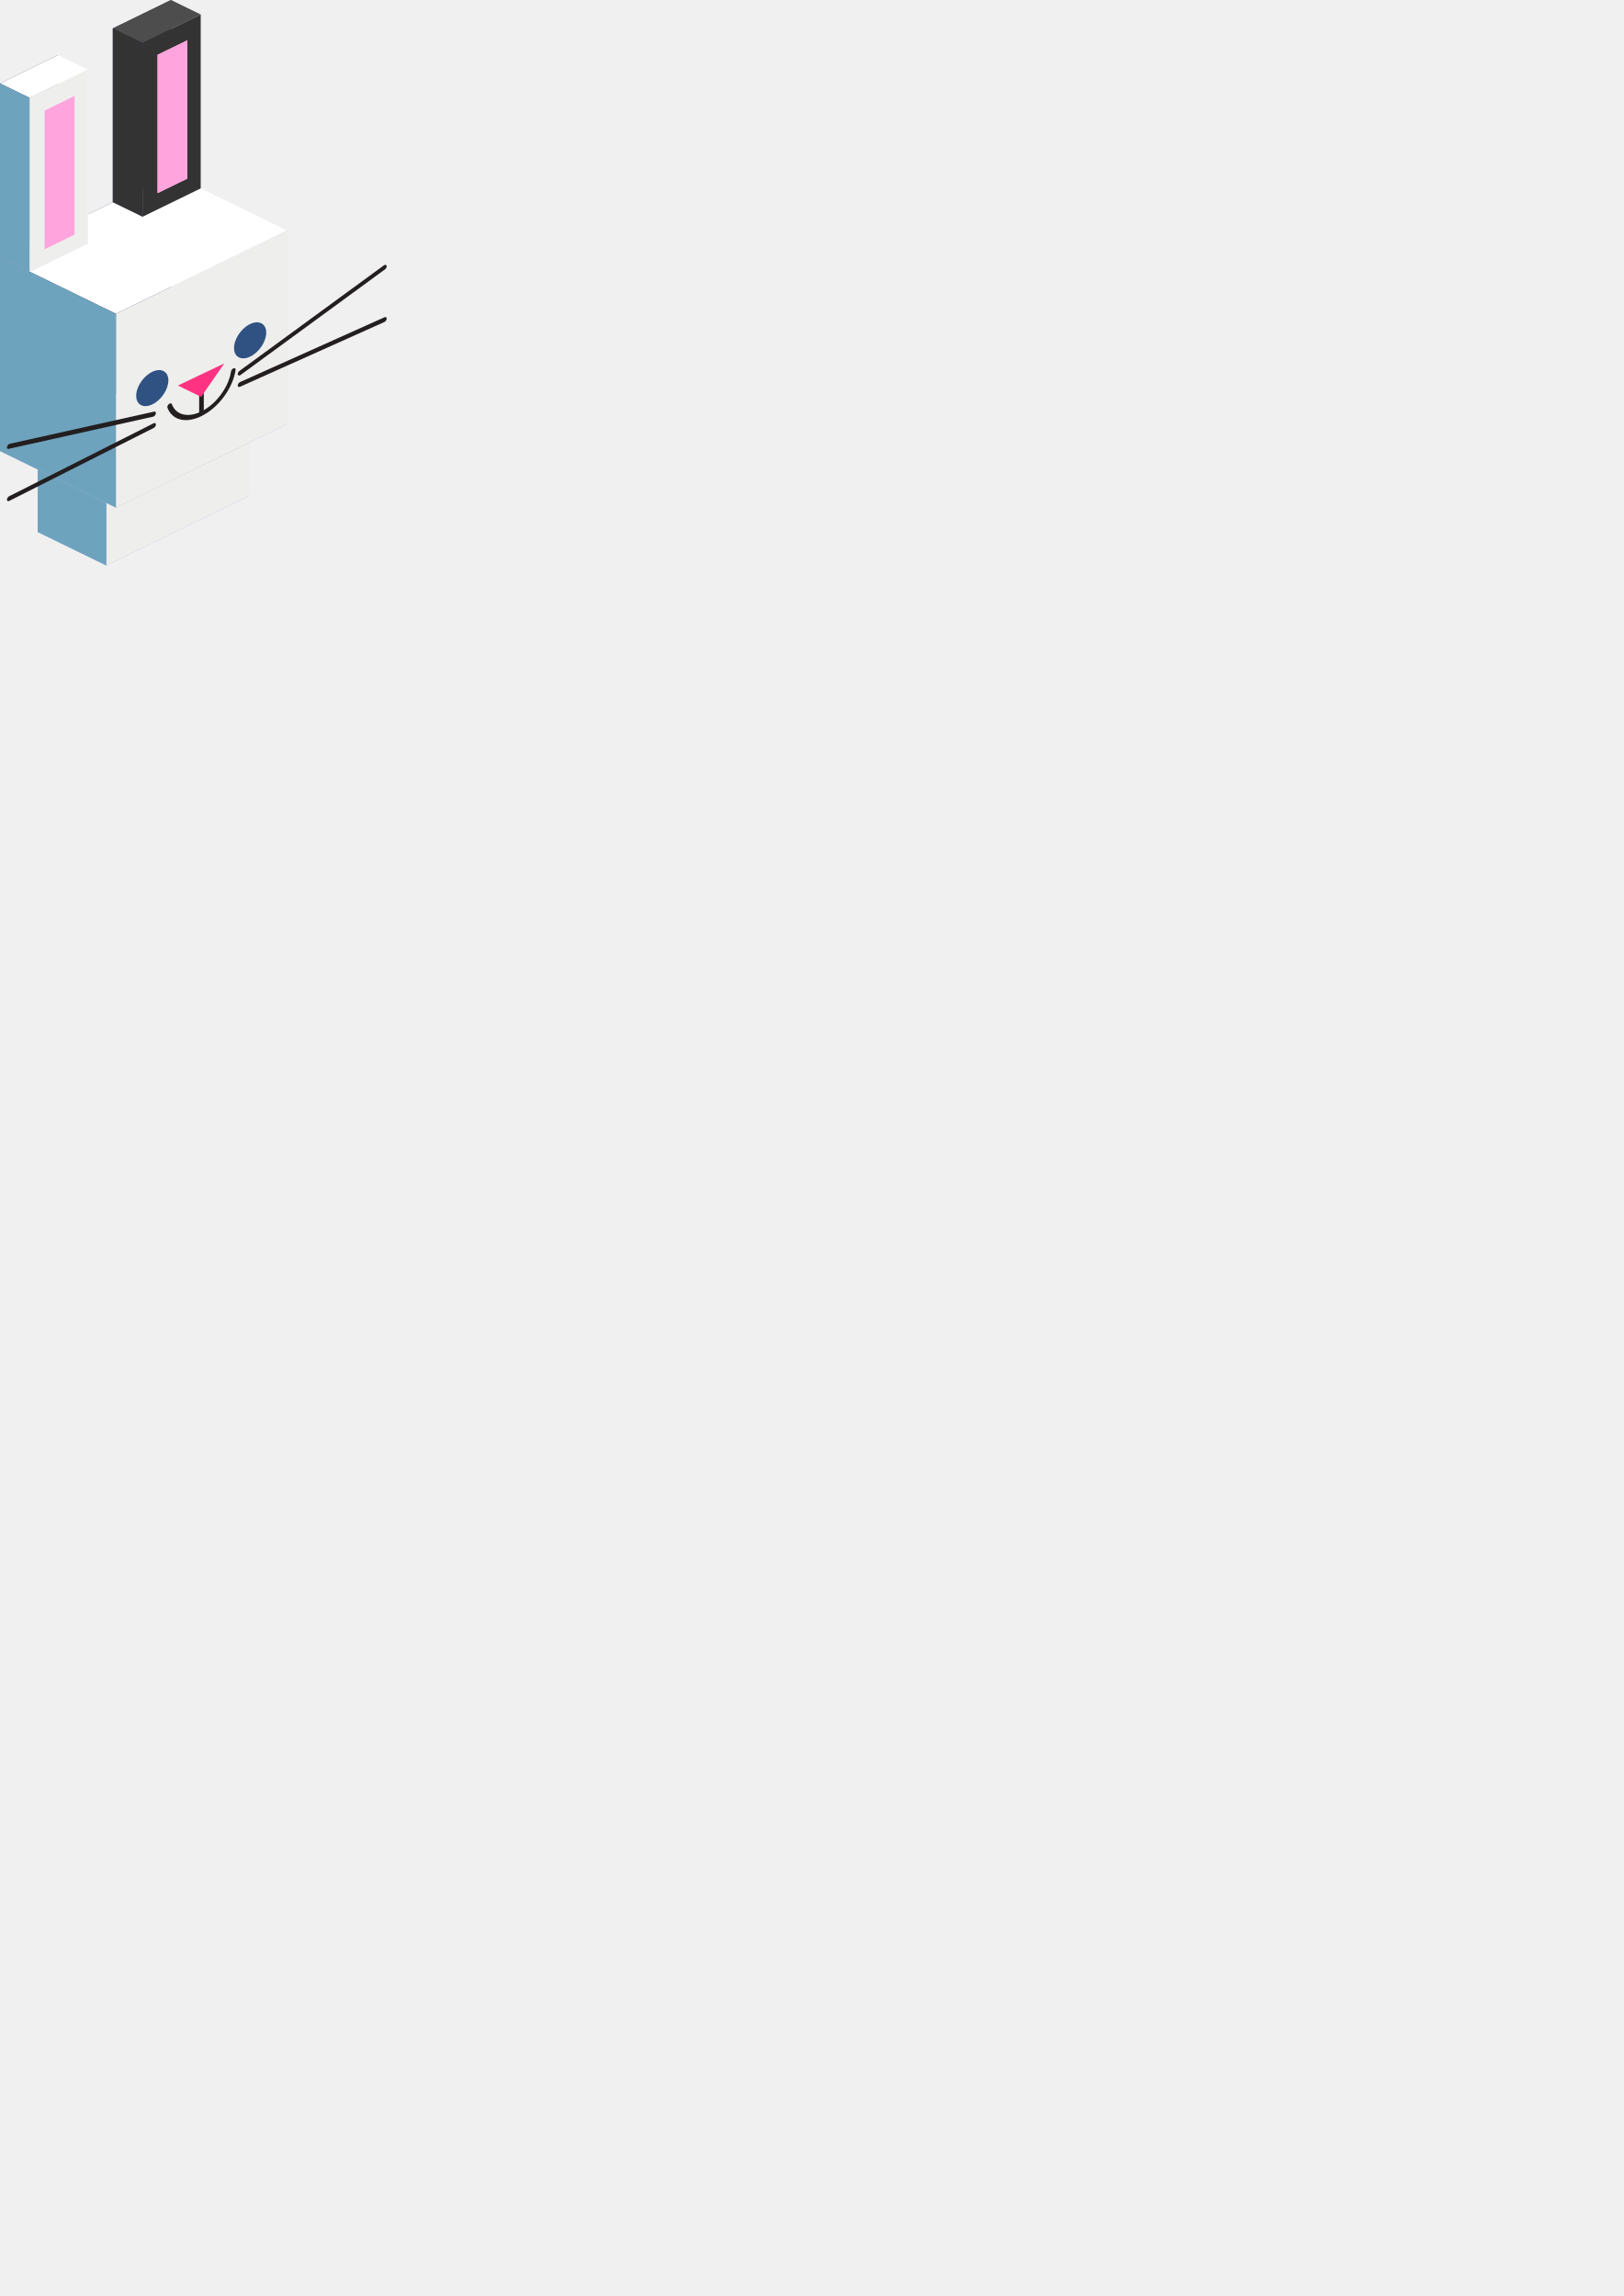
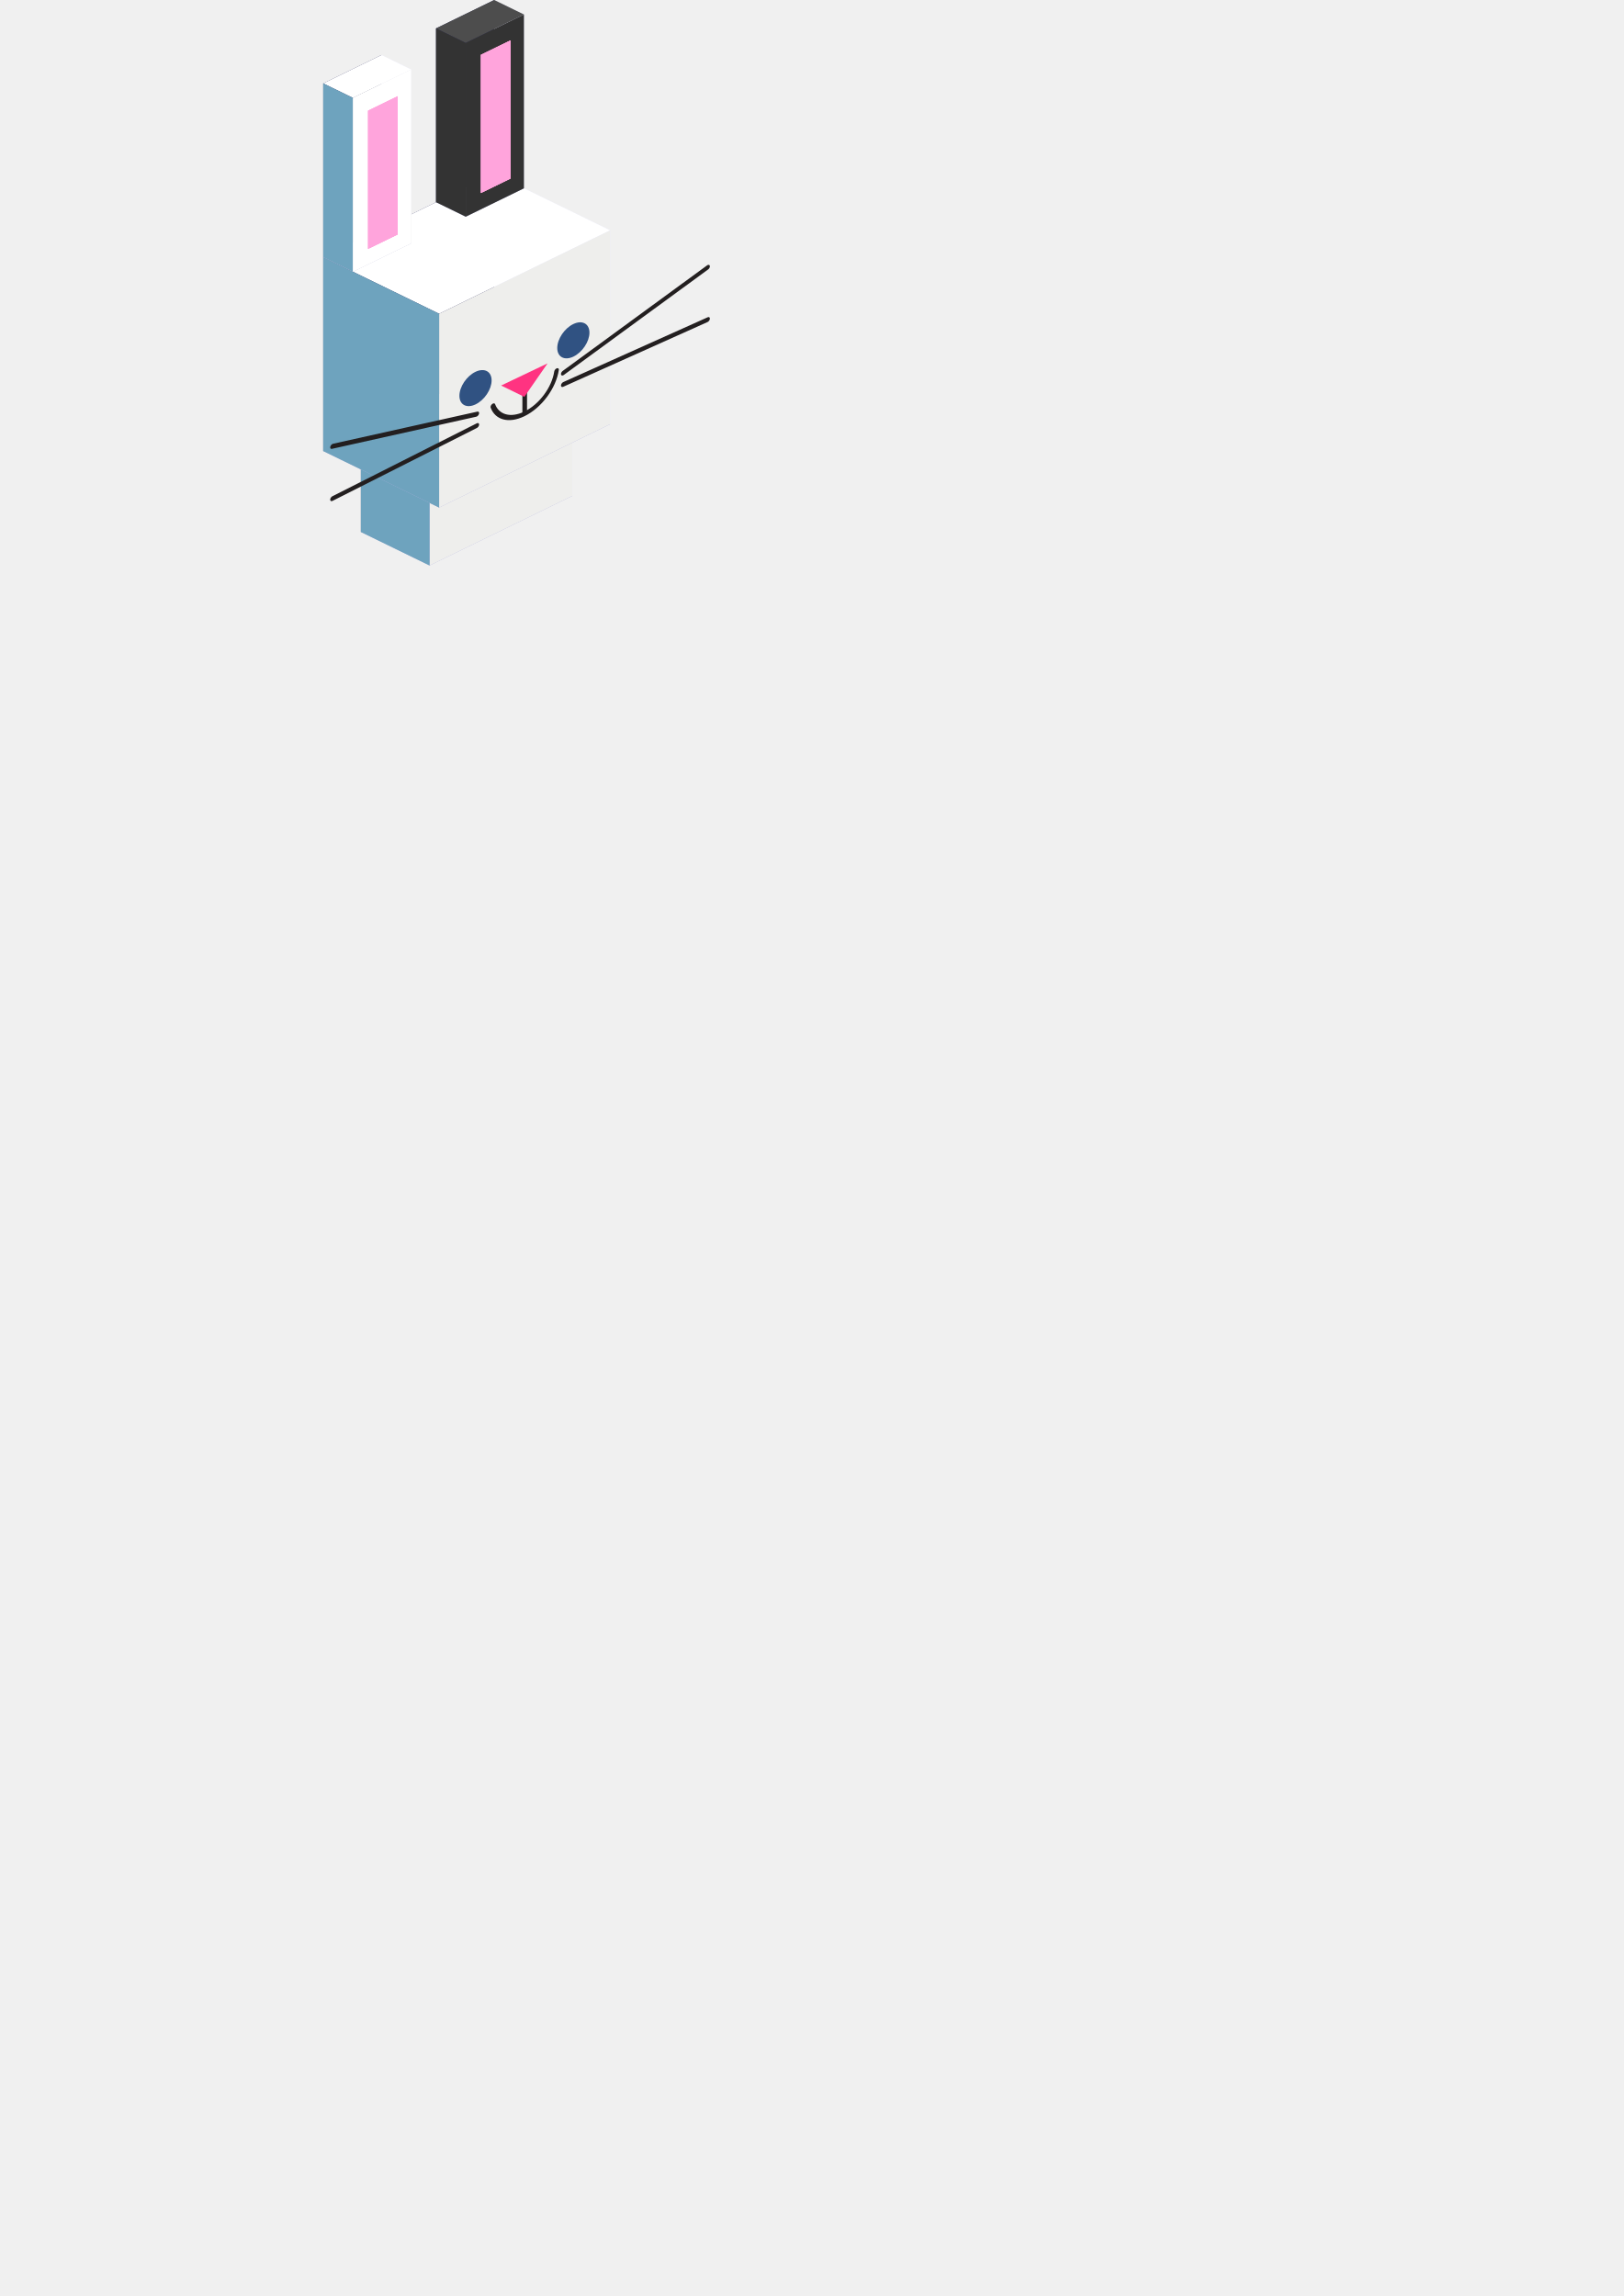
<svg xmlns="http://www.w3.org/2000/svg" width="210mm" height="297mm" viewBox="0 0 210 297" version="1.1" id="svg5160">
  <defs id="defs5154">
    </defs>
  <g id="layer1">
-     <g id="g938" transform="translate(-81.79469,-84.57359)">
+     <g id="g938" transform="translate(-39.9905,-84.57359)">
      <g id="g1172-4-28" style="fill:#000000;stroke:#000000;stroke-width:3.78;stroke-linecap:round;stroke-linejoin:round;stop-color:#000000">
        <path id="path1184-76-8" style="fill:#e9e9ff;fill-rule:evenodd;stroke:none;stroke-width:0.256;stroke-linejoin:round" points="114.015,138.843 114.015,148.72 105.131,144.387 105.131,134.51 " d="m 105.131,134.51 8.884,4.333 v 9.876 l -8.884,-4.333 z" />
        <path id="path1174-3-9" style="fill:#353564;fill-rule:evenodd;stroke:none;stroke-width:0.256;stroke-linejoin:round" points="86.666,153.392 105.131,144.387 105.131,134.51 86.666,143.516 " d="m 86.666,143.516 v 9.876 l 18.464,-9.006 v -9.876 z" />
        <path id="path1182-1-2" style="fill:#afafde;fill-rule:evenodd;stroke:none;stroke-width:0.256;stroke-linejoin:round" points="95.55,157.725 114.015,148.72 105.131,144.387 86.666,153.392 " d="m 86.666,153.392 8.884,4.333 18.464,-9.006 -8.884,-4.333 z" />
        <path id="path1176-7-8" style="fill:#a1c35b;fill-opacity:1;fill-rule:evenodd;stroke:none;stroke-width:0.256;stroke-linejoin:round" points="95.55,147.849 114.015,138.843 105.131,134.51 86.666,143.516 " d="m 86.666,143.516 8.884,4.333 18.464,-9.006 -8.884,-4.333 z" />
        <path id="path1180-5-8" style="fill:#eeeeec;fill-opacity:1;fill-rule:evenodd;stroke:none;stroke-width:0.256;stroke-linejoin:round" points="95.55,157.725 114.015,148.72 114.015,138.843 95.55,147.849 " d="m 95.55,147.849 v 9.876 l 18.464,-9.006 v -9.876 z" />
        <path id="path1178-9-8" style="fill:#6ea3be;fill-opacity:1;fill-rule:evenodd;stroke:none;stroke-width:0.256;stroke-linejoin:round" points="95.55,147.849 95.55,157.725 86.666,153.392 86.666,143.516 " d="m 86.666,143.516 8.884,4.333 v 9.876 l -8.884,-4.333 z" />
      </g>
      <g id="g1172-4-2-6" style="fill:#000000;stroke:#000000;stroke-width:3.78;stroke-linecap:round;stroke-linejoin:round;stop-color:#000000">
-         <path id="path1184-76-1-8" style="fill:#e9e9ff;fill-rule:evenodd;stroke:none;stroke-width:0.256;stroke-linejoin:round" points="118.902,114.37 118.902,139.445 103.913,132.134 103.913,107.059 " d="m 103.913,107.059 14.989,7.311 v 25.075 l -14.989,-7.311 z" />
-         <path id="path1174-3-7-3" style="fill:#353564;fill-rule:evenodd;stroke:none;stroke-width:0.256;stroke-linejoin:round" points="81.795,142.922 103.913,132.134 103.913,107.059 81.795,117.847 " d="m 81.795,117.847 0,25.075 22.118,-10.788 V 107.059 Z" />
+         <path id="path1184-76-1-8" style="fill:#e9e9ff;fill-rule:evenodd;stroke:none;stroke-width:0.256;stroke-linejoin:round" points="118.902,114.37 118.902,139.445 103.913,132.134 103.913,107.059 " d="m 103.913,107.059 14.989,7.311 0,25.075 -14.989,-7.311 z" />
+         <path id="path1174-3-7-3" style="fill:#353564;fill-rule:evenodd;stroke:none;stroke-width:0.256;stroke-linejoin:round" points="81.795,142.922 103.913,132.134 103.913,107.059 81.795,117.847 " d="m 81.795,117.847 v 25.075 l 22.118,-10.788 0,-25.075 z" />
        <path id="path1182-1-8-8" style="fill:#afafde;fill-rule:evenodd;stroke:none;stroke-width:0.256;stroke-linejoin:round" points="96.784,150.233 118.902,139.445 103.913,132.134 81.795,142.922 " d="m 81.795,142.922 14.989,7.311 22.118,-10.788 -14.989,-7.311 z" />
        <path id="path1176-7-5-3" style="fill:#ffffff;fill-opacity:1;fill-rule:evenodd;stroke:none;stroke-width:0.256;stroke-linejoin:round" points="96.784,125.158 118.902,114.37 103.913,107.059 81.795,117.847 " d="m 81.795,117.847 14.989,7.311 22.118,-10.788 -14.989,-7.311 z" />
-         <path id="path1180-5-7-3" style="fill:#eeeeec;fill-opacity:1;fill-rule:evenodd;stroke:none;stroke-width:0.256;stroke-linejoin:round" points="96.784,150.233 118.902,139.445 118.902,114.37 96.784,125.158 " d="m 96.784,125.158 v 25.075 l 22.118,-10.788 v -25.075 z" />
-         <path id="path1178-9-4-3" style="fill:#6ea3be;fill-opacity:1;fill-rule:evenodd;stroke:none;stroke-width:0.256;stroke-linejoin:round" points="96.784,125.158 96.784,150.233 81.795,142.922 81.795,117.847 " d="m 81.795,117.847 14.989,7.311 v 25.075 L 81.795,142.922 Z" />
+         <path id="path1180-5-7-3" style="fill:#eeeeec;fill-opacity:1;fill-rule:evenodd;stroke:none;stroke-width:0.256;stroke-linejoin:round" points="96.784,150.233 118.902,139.445 118.902,114.37 96.784,125.158 " d="m 96.784,125.158 0,25.075 22.118,-10.788 0,-25.075 z" />
+         <path id="path1178-9-4-3" style="fill:#6ea3be;fill-opacity:1;fill-rule:evenodd;stroke:none;stroke-width:0.256;stroke-linejoin:round" points="96.784,125.158 96.784,150.233 81.795,142.922 81.795,117.847 " d="m 81.795,117.847 14.989,7.311 0,25.075 -14.989,-7.311 z" />
      </g>
      <g id="g1172-4-2-0-6-9-2-0" style="fill:#000000;stroke:#000000;stroke-width:3.78;stroke-linecap:round;stroke-linejoin:round;stop-color:#000000">
        <path id="path1184-76-1-0-9-6-1-6" style="fill:#e9e9ff;fill-rule:evenodd;stroke:none;stroke-width:0.256;stroke-linejoin:round" points="93.165,93.563 93.165,116.049 89.323,114.175 89.323,91.69 " d="m 89.323,91.69 3.842,1.874 v 22.486 l -3.842,-1.874 z" />
-         <path id="path1174-3-7-4-8-0-5-8" style="fill:#353564;fill-rule:evenodd;stroke:none;stroke-width:0.256;stroke-linejoin:round" points="81.795,117.847 89.323,114.175 89.323,91.69 81.795,95.361 " d="m 81.795,95.361 0,22.486 7.528,-3.672 V 91.69 Z" />
+         <path id="path1174-3-7-4-8-0-5-8" style="fill:#353564;fill-rule:evenodd;stroke:none;stroke-width:0.256;stroke-linejoin:round" points="81.795,117.847 89.323,114.175 89.323,91.69 81.795,95.361 " d="m 81.795,95.361 0,22.486 7.528,-3.672 0,-22.486 z" />
        <path id="path1182-1-8-6-7-2-9-7" style="fill:#afafde;fill-rule:evenodd;stroke:none;stroke-width:0.256;stroke-linejoin:round" points="85.636,119.721 93.165,116.049 89.323,114.175 81.795,117.847 " d="m 81.795,117.847 3.842,1.874 7.528,-3.672 -3.842,-1.874 z" />
        <path id="path1176-7-5-2-2-7-9-9" style="fill:#ffffff;fill-opacity:1;fill-rule:evenodd;stroke:none;stroke-width:0.256;stroke-linejoin:round" points="85.636,97.235 93.165,93.563 89.323,91.69 81.795,95.361 " d="m 81.795,95.361 3.842,1.874 7.528,-3.672 -3.842,-1.874 z" />
-         <path id="path1180-5-7-6-8-6-1-0" style="fill:#ffffff;fill-opacity:1;fill-rule:evenodd;stroke:none;stroke-width:0.256;stroke-linejoin:round" points="85.636,119.721 93.165,116.049 93.165,93.563 85.636,97.235 " d="m 85.636,97.235 0,22.486 7.528,-3.672 V 93.563 Z" />
-         <path id="path1178-9-4-7-2-1-4-3" style="fill:#6ea3be;fill-opacity:1;fill-rule:evenodd;stroke:none;stroke-width:0.256;stroke-linejoin:round" points="85.636,97.235 85.636,119.721 81.795,117.847 81.795,95.361 " d="m 81.795,95.361 3.842,1.874 0,22.486 -3.842,-1.874 z" />
-         <path id="path5768" style="fill:#eeeeec;fill-opacity:1;fill-rule:evenodd;stroke:none;stroke-width:0.256;stroke-linejoin:round" points="85.636,119.721 93.165,116.049 93.165,93.563 85.636,97.235 " d="m 85.636,97.235 0,22.486 7.528,-3.672 V 93.563 Z" />
+         <path id="path5768" style="fill:#eeeeec;fill-opacity:1;fill-rule:evenodd;stroke:none;stroke-width:0.256;stroke-linejoin:round" points="85.636,119.721 93.165,116.049 93.165,93.563 85.636,97.235 " d="m 85.636,97.235 v 22.486 l 7.528,-3.672 V 93.563 Z" />
+         <path id="path1178-9-4-7-2-1-4-3" style="fill:#6ea3be;fill-opacity:1;fill-rule:evenodd;stroke:none;stroke-width:0.256;stroke-linejoin:round" points="85.636,97.235 85.636,119.721 81.795,117.847 81.795,95.361 " d="m 81.795,95.361 3.842,1.874 v 22.486 l -3.842,-1.874 z" />
+         <path id="path1180-5-7-6-8-6-1-0" style="fill:#ffffff;fill-opacity:1;fill-rule:evenodd;stroke:none;stroke-width:0.256;stroke-linejoin:round" points="85.636,119.721 93.165,116.049 93.165,93.563 85.636,97.235 " d="m 85.636,97.235 v 22.486 l 7.528,-3.672 V 93.563 Z" />
      </g>
      <g id="g1172-4-2-0-6-9-8" style="fill:#000000;stroke:#000000;stroke-width:3.78;stroke-linecap:round;stroke-linejoin:round;stop-color:#000000">
        <path id="path1184-76-1-0-9-6-0" style="fill:#e9e9ff;fill-rule:evenodd;stroke:none;stroke-width:0.256;stroke-linejoin:round" points="107.755,86.447 107.755,108.933 103.913,107.059 103.913,84.574 " d="m 103.913,84.574 3.842,1.874 0,22.486 -3.842,-1.874 z" />
        <path id="path1174-3-7-4-8-0-4" style="fill:#353564;fill-rule:evenodd;stroke:none;stroke-width:0.256;stroke-linejoin:round" points="96.385,110.731 103.913,107.059 103.913,84.574 96.385,88.245 " d="m 96.385,88.245 v 22.486 l 7.528,-3.672 V 84.574 Z" />
        <path id="path1182-1-8-6-7-2-7" style="fill:#afafde;fill-rule:evenodd;stroke:none;stroke-width:0.256;stroke-linejoin:round" points="100.226,112.605 107.755,108.933 103.913,107.059 96.385,110.731 " d="m 96.385,110.731 3.842,1.874 7.528,-3.672 -3.842,-1.874 z" />
        <path id="path1176-7-5-2-2-7-6" style="fill:#4d4d4d;fill-opacity:1;fill-rule:evenodd;stroke:none;stroke-width:0.256;stroke-linejoin:round" points="100.226,90.119 107.755,86.447 103.913,84.574 96.385,88.245 " d="m 96.385,88.245 3.842,1.874 7.528,-3.672 -3.842,-1.874 z" />
-         <path id="path1180-5-7-6-8-6-8" style="fill:#333333;fill-opacity:1;fill-rule:evenodd;stroke:none;stroke-width:0.256;stroke-linejoin:round" points="100.226,112.605 107.755,108.933 107.755,86.447 100.226,90.119 " d="m 100.226,90.119 v 22.486 l 7.528,-3.672 0,-22.486 z" />
-         <path id="path1178-9-4-7-2-1-9" style="fill:#333333;fill-opacity:1;fill-rule:evenodd;stroke:none;stroke-width:0.256;stroke-linejoin:round" points="100.226,90.119 100.226,112.605 96.385,110.731 96.385,88.245 " d="m 96.385,88.245 3.842,1.874 v 22.486 l -3.842,-1.874 z" />
+         <path id="path1180-5-7-6-8-6-8" style="fill:#333333;fill-opacity:1;fill-rule:evenodd;stroke:none;stroke-width:0.256;stroke-linejoin:round" points="100.226,112.605 107.755,108.933 107.755,86.447 100.226,90.119 " d="m 100.226,90.119 0,22.486 7.528,-3.672 0,-22.486 z" />
+         <path id="path1178-9-4-7-2-1-9" style="fill:#333333;fill-opacity:1;fill-rule:evenodd;stroke:none;stroke-width:0.256;stroke-linejoin:round" points="100.226,90.119 100.226,112.605 96.385,110.731 96.385,88.245 " d="m 96.385,88.245 3.842,1.874 0,22.486 -3.842,-1.874 z" />
      </g>
      <g id="g337-1-2-3" transform="matrix(0.2365166,-0.1128126,0,0.239648,82.80586,115.4823)" style="stroke-width:0.506">
        <circle fill="#305282" cx="79" cy="117.7" r="8.8" id="circle327-8-0-3" style="stroke-width:0.256" />
        <circle fill="#305282" cx="132.5" cy="117.1" r="8.8" id="circle329-8-5-7" style="stroke-width:0.256" />
        <path fill="none" stroke="#231f20" stroke-width="0.836" stroke-linecap="round" stroke-linejoin="round" stroke-miterlimit="10" d="m 105.9,125 v 18" id="path331-3-5-3" style="stroke-width:2.532;stroke-miterlimit:10;stroke-dasharray:none" />
        <path fill="#ff3381" d="M 105.7,135 93,122.9 h 25.4" id="path333-1-2-2" style="stroke-width:0.256" />
        <path fill="none" stroke="#231f20" stroke-width="0.836" stroke-linecap="round" stroke-linejoin="round" stroke-miterlimit="10" d="m 123.3,129.2 c -1.4,8.5 -8.8,15 -17.7,15 -8,0 -14.8,-5.2 -17.1,-12.4 m 38.5,0.3 78.9,-19.8 m -78.9,26 78.9,2.2 M 79.7,132.1 0.8,112.3 m 78.9,26 -78.9,2.2" id="path335-8-9-6" style="stroke-width:2.532;stroke-miterlimit:10;stroke-dasharray:none" />
      </g>
      <g id="g1172-4-2-0-6-9-2-0-2-4" style="fill:#ffa4dc;fill-opacity:1;stroke:#000000;stroke-width:3.78;stroke-linecap:round;stroke-linejoin:round;stop-color:#000000">
        <path id="path1184-76-1-0-9-6-1-6-0-7" style="fill:#ffa4dc;fill-opacity:1;fill-rule:evenodd;stroke:none;stroke-width:0.256;stroke-linejoin:round" points="106.012,89.797 106.012,107.675 106.012,107.675 106.012,89.797 " d="m 106.012,89.797 v 0 17.877 0 z" />
        <path id="path1174-3-7-4-8-0-5-8-1-4" style="fill:#ffa4dc;fill-opacity:1;fill-rule:evenodd;stroke:none;stroke-width:0.256;stroke-linejoin:round" points="102.186,109.541 106.012,107.675 106.012,89.797 102.186,91.664 " d="m 102.186,91.664 v 17.877 l 3.827,-1.866 V 89.797 Z" />
        <path id="path1182-1-8-6-7-2-9-7-9-8" style="fill:#ffa4dc;fill-opacity:1;fill-rule:evenodd;stroke:none;stroke-width:0.256;stroke-linejoin:round" points="102.186,109.541 106.012,107.675 106.012,107.675 102.186,109.541 " d="m 102.186,109.541 v 0 l 3.827,-1.866 v 0 z" />
        <path id="path1176-7-5-2-2-7-9-9-6-5" style="fill:#ffa4dc;fill-opacity:1;fill-rule:evenodd;stroke:none;stroke-width:0.256;stroke-linejoin:round" points="102.186,91.664 106.012,89.797 106.012,89.797 102.186,91.664 " d="m 102.186,91.664 v 0 l 3.827,-1.866 v 0 z" />
+         <path id="path5768-2-8" style="fill:#ffa4dc;fill-opacity:1;fill-rule:evenodd;stroke:none;stroke-width:0.256;stroke-linejoin:round" points="102.186,109.541 106.012,107.675 106.012,89.797 102.186,91.664 " d="m 102.186,91.664 v 17.877 l 3.827,-1.866 V 89.797 Z" />
+         <path id="path1178-9-4-7-2-1-4-3-1-2" style="fill:#ffa4dc;fill-opacity:1;fill-rule:evenodd;stroke:none;stroke-width:0.256;stroke-linejoin:round" points="102.186,91.664 102.186,109.541 102.186,109.541 102.186,91.664 " d="m 102.186,91.664 v 0 17.877 0 z" />
        <path id="path1180-5-7-6-8-6-1-0-2-6" style="fill:#ffa4dc;fill-opacity:1;fill-rule:evenodd;stroke:none;stroke-width:0.256;stroke-linejoin:round" points="102.186,109.541 106.012,107.675 106.012,89.797 102.186,91.664 " d="m 102.186,91.664 v 17.877 l 3.827,-1.866 V 89.797 Z" />
-         <path id="path1178-9-4-7-2-1-4-3-1-2" style="fill:#ffa4dc;fill-opacity:1;fill-rule:evenodd;stroke:none;stroke-width:0.256;stroke-linejoin:round" points="102.186,91.664 102.186,109.541 102.186,109.541 102.186,91.664 " d="m 102.186,91.664 v 0 17.877 0 z" />
-         <path id="path5768-2-8" style="fill:#ffa4dc;fill-opacity:1;fill-rule:evenodd;stroke:none;stroke-width:0.256;stroke-linejoin:round" points="102.186,109.541 106.012,107.675 106.012,89.797 102.186,91.664 " d="m 102.186,91.664 v 17.877 l 3.827,-1.866 V 89.797 Z" />
      </g>
      <g id="g1172-4-2-0-6-9-2-0-2" style="fill:#ffa4dc;fill-opacity:1;stroke:#000000;stroke-width:3.78;stroke-linecap:round;stroke-linejoin:round;stop-color:#000000">
-         <path id="path1184-76-1-0-9-6-1-6-0" style="fill:#ffa4dc;fill-opacity:1;fill-rule:evenodd;stroke:none;stroke-width:0.256;stroke-linejoin:round" points="91.424,97.023 91.424,114.9 91.424,114.9 91.424,97.023 " d="m 91.424,97.023 v 0 l 0,17.877 v 0 z" />
-         <path id="path1174-3-7-4-8-0-5-8-1" style="fill:#ffa4dc;fill-opacity:1;fill-rule:evenodd;stroke:none;stroke-width:0.256;stroke-linejoin:round" points="87.597,116.767 91.424,114.9 91.424,97.023 87.597,98.889 " d="M 87.597,98.889 V 116.767 l 3.827,-1.866 0,-17.877 z" />
+         <path id="path1184-76-1-0-9-6-1-6-0" style="fill:#ffa4dc;fill-opacity:1;fill-rule:evenodd;stroke:none;stroke-width:0.256;stroke-linejoin:round" points="91.424,97.023 91.424,114.9 91.424,114.9 91.424,97.023 " d="m 91.424,97.023 v 0 17.877 0 z" />
+         <path id="path1174-3-7-4-8-0-5-8-1" style="fill:#ffa4dc;fill-opacity:1;fill-rule:evenodd;stroke:none;stroke-width:0.256;stroke-linejoin:round" points="87.597,116.767 91.424,114.9 91.424,97.023 87.597,98.889 " d="M 87.597,98.889 V 116.767 l 3.827,-1.866 V 97.023 Z" />
        <path id="path1182-1-8-6-7-2-9-7-9" style="fill:#ffa4dc;fill-opacity:1;fill-rule:evenodd;stroke:none;stroke-width:0.256;stroke-linejoin:round" points="87.597,116.767 91.424,114.9 91.424,114.9 87.597,116.767 " d="m 87.597,116.767 v 0 l 3.827,-1.866 v 0 z" />
        <path id="path1176-7-5-2-2-7-9-9-6" style="fill:#ffa4dc;fill-opacity:1;fill-rule:evenodd;stroke:none;stroke-width:0.256;stroke-linejoin:round" points="87.597,98.889 91.424,97.023 91.424,97.023 87.597,98.889 " d="m 87.597,98.889 v 0 l 3.827,-1.866 v 0 z" />
-         <path id="path1180-5-7-6-8-6-1-0-2" style="fill:#ffa4dc;fill-opacity:1;fill-rule:evenodd;stroke:none;stroke-width:0.256;stroke-linejoin:round" points="87.597,116.767 91.424,114.9 91.424,97.023 87.597,98.889 " d="M 87.597,98.889 V 116.767 l 3.827,-1.866 0,-17.877 z" />
+         <path id="path5768-2" style="fill:#ffa4dc;fill-opacity:1;fill-rule:evenodd;stroke:none;stroke-width:0.256;stroke-linejoin:round" points="87.597,116.767 91.424,114.9 91.424,97.023 87.597,98.889 " d="M 87.597,98.889 V 116.767 l 3.827,-1.866 V 97.023 Z" />
        <path id="path1178-9-4-7-2-1-4-3-1" style="fill:#ffa4dc;fill-opacity:1;fill-rule:evenodd;stroke:none;stroke-width:0.256;stroke-linejoin:round" points="87.597,98.889 87.597,116.767 87.597,116.767 87.597,98.889 " d="m 87.597,98.889 v 0 17.877 0 z" />
-         <path id="path5768-2" style="fill:#ffa4dc;fill-opacity:1;fill-rule:evenodd;stroke:none;stroke-width:0.256;stroke-linejoin:round" points="87.597,116.767 91.424,114.9 91.424,97.023 87.597,98.889 " d="M 87.597,98.889 V 116.767 l 3.827,-1.866 0,-17.877 z" />
+         <path id="path1180-5-7-6-8-6-1-0-2" style="fill:#ffa4dc;fill-opacity:1;fill-rule:evenodd;stroke:none;stroke-width:0.256;stroke-linejoin:round" points="87.597,116.767 91.424,114.9 91.424,97.023 87.597,98.889 " d="M 87.597,98.889 V 116.767 l 3.827,-1.866 V 97.023 Z" />
      </g>
    </g>
  </g>
</svg>
